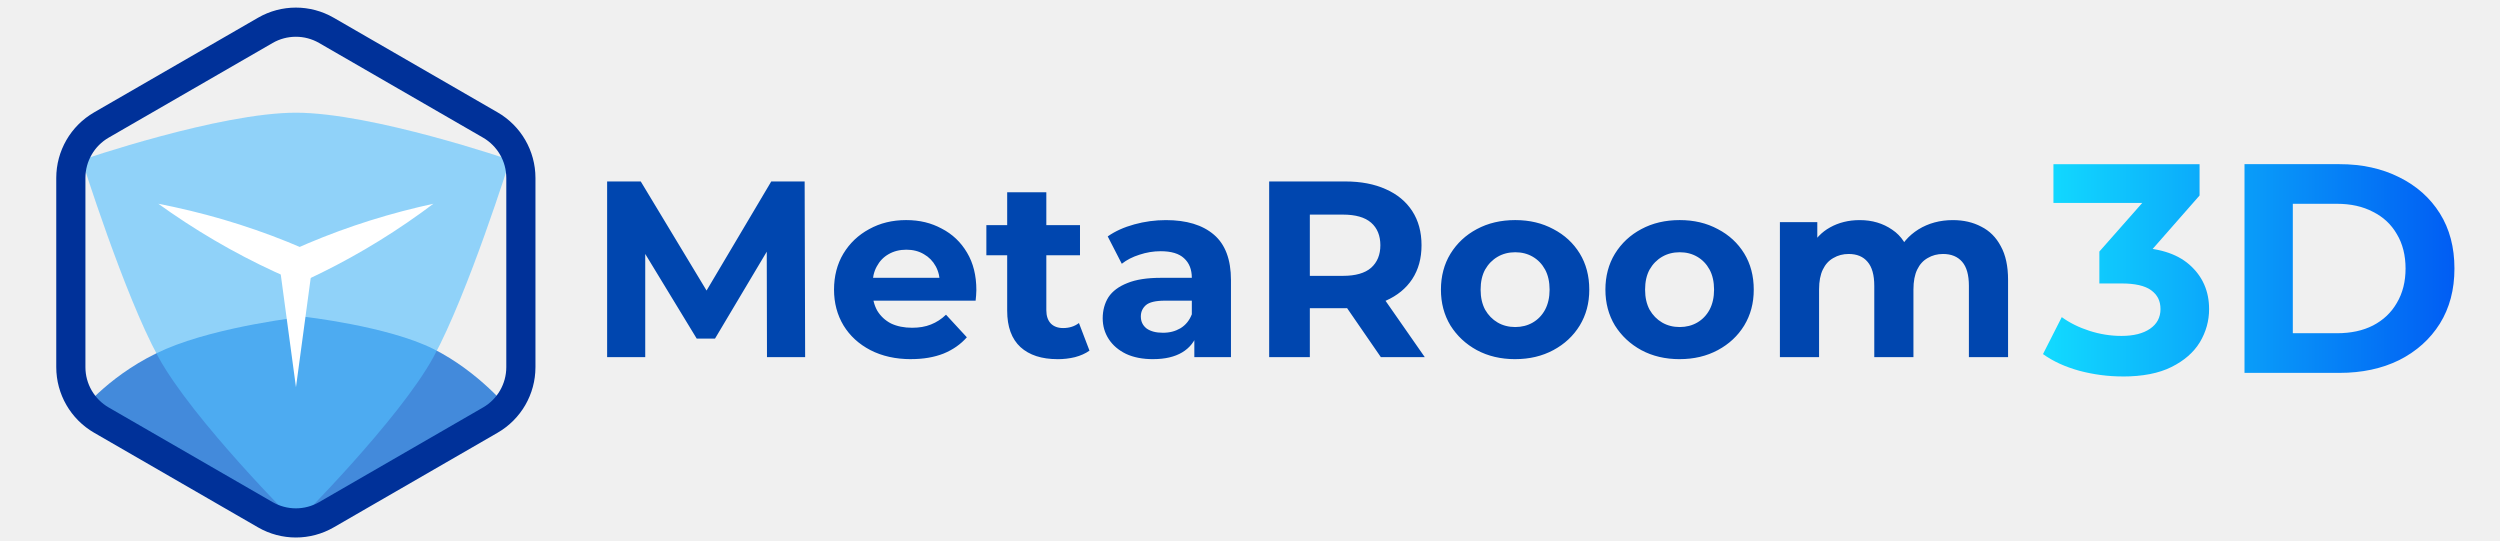
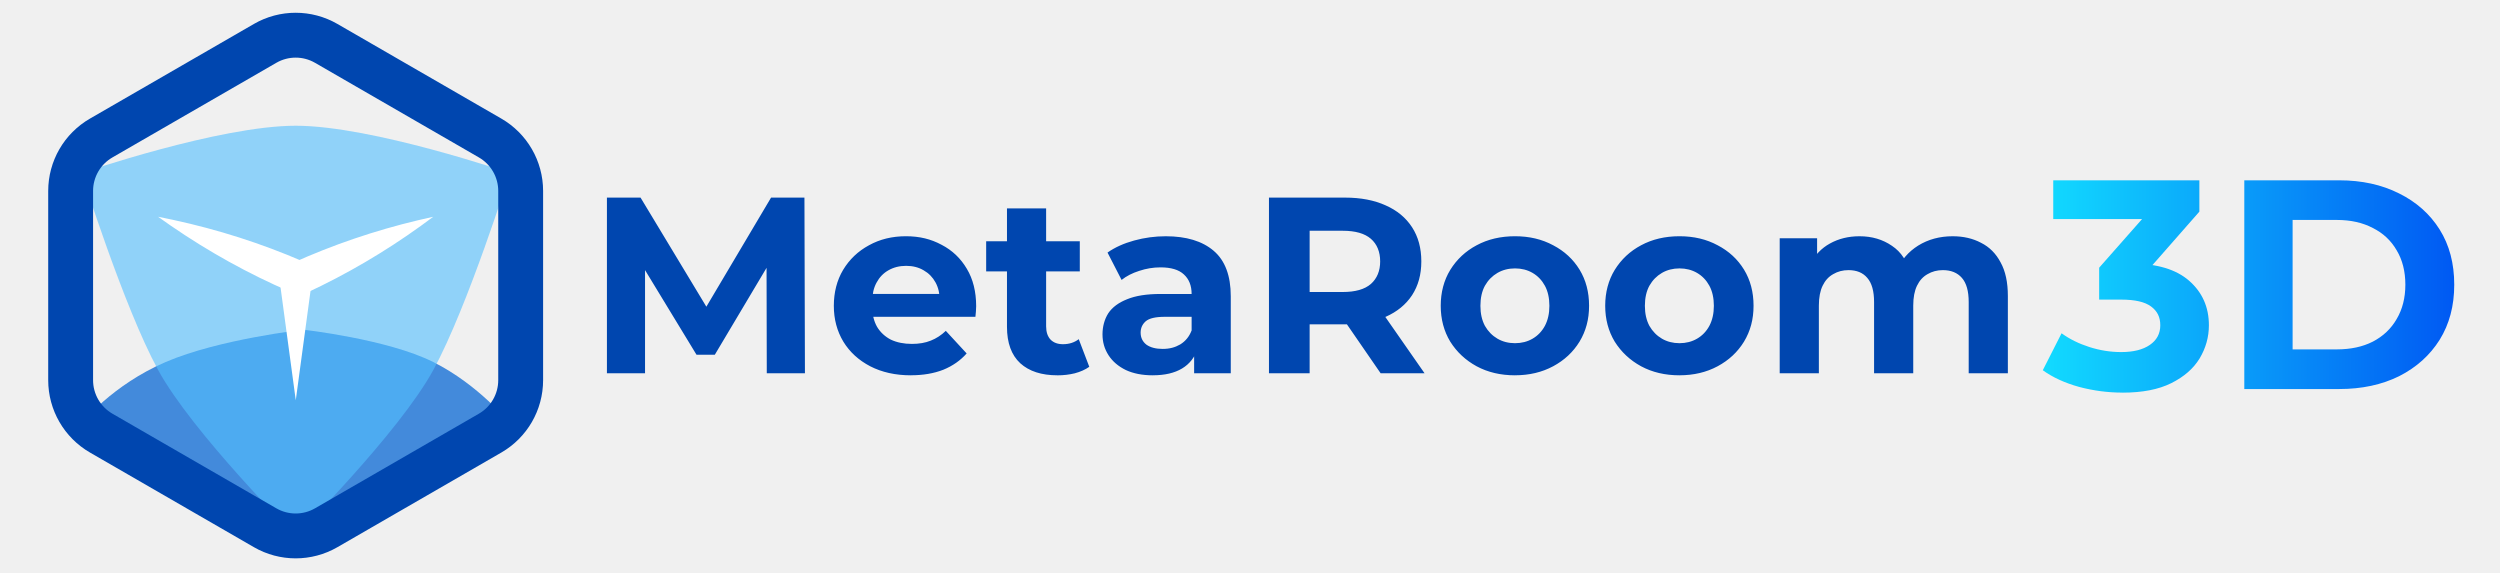
- <svg xmlns="http://www.w3.org/2000/svg" id="Layer_1" version="1.1" viewBox="0 0 1114.47 241">
+ <svg xmlns="http://www.w3.org/2000/svg" id="Layer_1" version="1.1" viewBox="0 0 1114.47 255">
  <defs>
    <style>
      .st0 {
        fill: #0046af;
      }

      .st1 {
        fill: #fff;
      }

      .st2 {
-         fill: none;
-         stroke: #003199;
-         stroke-width: 13px;
+         fill: #54c0ff;
+         fill-opacity: .61;
      }

      .st3 {
        fill: #0063d3;
        fill-opacity: .72;
      }

      .st4 {
-         fill: #54c0ff;
-         fill-opacity: .61;
+         fill: none;
+         stroke: #0046af;
+         stroke-miterlimit: 10;
+         stroke-width: 20px;
      }

      .st5 {
        fill: url(#linear-gradient);
      }
    </style>
-     <linearGradient id="linear-gradient" x1="1099.69" y1="121.5" x2="910.87" y2="121.5" gradientTransform="translate(0 242) scale(1 -1)" gradientUnits="userSpaceOnUse">
-       <stop offset="0" stop-color="#0059f3" />
-       <stop offset="1" stop-color="#12dbff" />
+     <linearGradient id="linear-gradient" x1="910.65" y1="127.71" x2="1094.07" y2="127.71" gradientUnits="userSpaceOnUse">
+       <stop offset="0" stop-color="#12dbff" />
+       <stop offset="1" stop-color="#0059f3" />
    </linearGradient>
  </defs>
-   <path class="st3" d="M73.97,155.56c23.85-10.22,61.32-14.4,61.32-14.4,0,0,37.47,4.18,57.91,14.4,20.44,10.22,34.07,27.25,34.07,27.25l-91.98,51.09-98.79-51.09s13.63-17.03,37.47-27.25Z" />
-   <path class="st4" d="M131.92,50.24c34.08,0,95.43,21.07,95.43,21.07,0,0-18.75,59.71-34.08,87.81-15.32,28.06-61.22,73.85-61.35,73.98-.09-.09-46.03-45.91-61.35-73.98-15.34-28.1-34.08-87.81-34.08-87.81,0,0,61.35-21.07,95.43-21.07Z" />
-   <path class="st2" d="M118.27,13.54c8.43-4.87,18.82-4.87,27.25,0l73.05,42.18c8.43,4.87,13.63,13.86,13.63,23.6v84.36c0,9.74-5.19,18.73-13.63,23.6l-73.05,42.18c-8.43,4.87-18.82,4.87-27.25,0l-73.06-42.18c-8.43-4.87-13.63-13.87-13.63-23.6v-84.36c0-9.74,5.19-18.73,13.63-23.6L118.27,13.54Z" />
-   <path class="st1" d="M70.57,90.83c1.86,1.34,3.73,2.65,5.61,3.94,16.91,11.63,34.6,21.44,53.08,29.42.49.21.98.42,1.47.63l2.96,1.3,3.01-1.36c17.78-8.25,34.78-18.2,50.99-29.87,1.85-1.33,3.69-2.69,5.52-4.06h0c-2.24.49-4.47.99-6.68,1.52-19.43,4.64-38.08,10.99-55.94,19.05l5.97-.06c-.49-.21-.98-.43-1.47-.64-18.48-7.99-37.75-14.15-57.8-18.49-2.23-.48-4.47-.94-6.71-1.38Z" />
-   <path class="st1" d="M139.28,118.09h-14.7c.12.91.25,1.82.37,2.73,2.2,16.35,4.41,32.7,6.62,49.06.12.91.25,1.82.37,2.73h0c.12-.91.24-1.82.37-2.73,2.21-16.35,4.41-32.7,6.62-49.06.12-.91.25-1.82.37-2.73Z" />
-   <path class="st0" d="M270.65,159.21v-78.32h14.99l33.34,55.27h-7.94l32.78-55.27h14.88l.22,78.32h-17.01l-.11-52.25h3.13l-26.18,43.97h-8.17l-26.74-43.97h3.8v52.25h-17.01ZM406.15,160.11c-6.86,0-12.9-1.34-18.13-4.03-5.15-2.69-9.14-6.34-11.97-10.97-2.83-4.7-4.25-10.03-4.25-16s1.38-11.38,4.14-16c2.83-4.7,6.68-8.35,11.53-10.97,4.85-2.69,10.33-4.03,16.45-4.03s11.19,1.27,15.89,3.8c4.77,2.46,8.54,6.04,11.3,10.74,2.76,4.62,4.14,10.18,4.14,16.67,0,.67-.04,1.46-.11,2.35-.07.82-.15,1.6-.22,2.35h-48.9v-10.18h39.72l-6.71,3.02c0-3.13-.63-5.86-1.9-8.17-1.27-2.31-3.02-4.1-5.26-5.37-2.24-1.34-4.85-2.01-7.83-2.01s-5.63.67-7.94,2.01c-2.24,1.27-3.99,3.1-5.26,5.48-1.27,2.31-1.9,5.07-1.9,8.28v2.69c0,3.28.71,6.19,2.13,8.73,1.49,2.46,3.54,4.36,6.15,5.71,2.69,1.27,5.82,1.9,9.4,1.9,3.21,0,6-.49,8.39-1.46,2.46-.97,4.7-2.42,6.71-4.36l9.29,10.07c-2.76,3.13-6.23,5.56-10.41,7.27-4.18,1.64-8.99,2.46-14.43,2.46ZM471.48,160.11c-7.09,0-12.61-1.79-16.56-5.37-3.95-3.65-5.93-9.06-5.93-16.22v-52.81h17.45v52.59c0,2.54.67,4.51,2.01,5.93,1.34,1.34,3.17,2.01,5.48,2.01,2.76,0,5.11-.75,7.05-2.24l4.7,12.31c-1.79,1.27-3.95,2.24-6.49,2.91-2.46.6-5.03.9-7.72.9ZM439.71,113.79v-13.43h41.74v13.43h-41.74ZM532.42,159.21v-11.75l-1.12-2.57v-21.04c0-3.73-1.16-6.64-3.47-8.73-2.24-2.09-5.71-3.13-10.41-3.13-3.21,0-6.38.52-9.51,1.57-3.06.97-5.67,2.31-7.83,4.03l-6.27-12.2c3.28-2.31,7.24-4.1,11.86-5.37,4.62-1.27,9.32-1.9,14.1-1.9,9.18,0,16.3,2.16,21.37,6.49,5.07,4.33,7.61,11.08,7.61,20.25v34.35h-16.34ZM514.06,160.11c-4.7,0-8.73-.78-12.08-2.35-3.36-1.64-5.93-3.84-7.72-6.6s-2.69-5.86-2.69-9.29.86-6.71,2.57-9.4c1.79-2.69,4.59-4.77,8.39-6.27,3.8-1.57,8.76-2.35,14.88-2.35h16v10.18h-14.1c-4.1,0-6.94.67-8.5,2.01-1.49,1.34-2.24,3.02-2.24,5.03,0,2.24.86,4.03,2.57,5.37,1.79,1.27,4.21,1.9,7.27,1.9s5.52-.67,7.83-2.01c2.31-1.42,3.99-3.47,5.03-6.15l2.69,8.06c-1.27,3.88-3.58,6.83-6.94,8.84-3.36,2.01-7.68,3.02-12.98,3.02ZM565.78,159.21v-78.32h33.9c7.01,0,13.05,1.16,18.13,3.47,5.07,2.24,8.99,5.48,11.75,9.73,2.76,4.25,4.14,9.32,4.14,15.22s-1.38,10.85-4.14,15.1c-2.76,4.18-6.68,7.38-11.75,9.62-5.07,2.24-11.11,3.36-18.13,3.36h-23.83l8.06-7.94v29.76h-18.13ZM615.57,159.21l-19.58-28.42h19.36l19.8,28.42h-19.58ZM583.91,131.47l-8.06-8.5h22.83c5.59,0,9.77-1.19,12.53-3.58,2.76-2.46,4.14-5.82,4.14-10.07s-1.38-7.68-4.14-10.07c-2.76-2.39-6.94-3.58-12.53-3.58h-22.83l8.06-8.62v44.42ZM675.47,160.11c-6.41,0-12.12-1.34-17.12-4.03-4.92-2.69-8.84-6.34-11.75-10.97-2.84-4.7-4.25-10.03-4.25-16s1.42-11.38,4.25-16c2.91-4.7,6.82-8.35,11.75-10.97,5-2.69,10.7-4.03,17.12-4.03s12.01,1.34,17.01,4.03c5,2.61,8.91,6.23,11.75,10.85,2.83,4.63,4.25,10,4.25,16.11s-1.42,11.3-4.25,16c-2.84,4.63-6.75,8.28-11.75,10.97s-10.67,4.03-17.01,4.03ZM675.47,145.79c2.91,0,5.52-.67,7.83-2.01,2.31-1.34,4.14-3.24,5.48-5.71,1.34-2.54,2.01-5.52,2.01-8.95s-.67-6.49-2.01-8.95c-1.34-2.46-3.17-4.36-5.48-5.71s-4.92-2.01-7.83-2.01-5.52.67-7.83,2.01c-2.31,1.34-4.18,3.24-5.59,5.71-1.34,2.46-2.01,5.44-2.01,8.95s.67,6.41,2.01,8.95c1.42,2.46,3.28,4.36,5.59,5.71,2.31,1.34,4.92,2.01,7.83,2.01ZM748.79,160.11c-6.41,0-12.12-1.34-17.12-4.03-4.92-2.69-8.84-6.34-11.75-10.97-2.84-4.7-4.25-10.03-4.25-16s1.42-11.38,4.25-16c2.91-4.7,6.82-8.35,11.75-10.97,5-2.69,10.7-4.03,17.12-4.03s12.01,1.34,17.01,4.03c5,2.61,8.91,6.23,11.75,10.85,2.83,4.63,4.25,10,4.25,16.11s-1.42,11.3-4.25,16c-2.84,4.63-6.75,8.28-11.75,10.97s-10.67,4.03-17.01,4.03ZM748.79,145.79c2.91,0,5.52-.67,7.83-2.01,2.31-1.34,4.14-3.24,5.48-5.71,1.34-2.54,2.01-5.52,2.01-8.95s-.67-6.49-2.01-8.95c-1.34-2.46-3.17-4.36-5.48-5.71s-4.92-2.01-7.83-2.01-5.52.67-7.83,2.01c-2.31,1.34-4.18,3.24-5.59,5.71-1.34,2.46-2.01,5.44-2.01,8.95s.67,6.41,2.01,8.95c1.42,2.46,3.28,4.36,5.59,5.71,2.31,1.34,4.92,2.01,7.83,2.01ZM870.56,98.12c4.77,0,8.99.97,12.64,2.91,3.73,1.86,6.64,4.77,8.73,8.73,2.16,3.88,3.24,8.88,3.24,14.99v34.46h-17.46v-31.78c0-4.85-1-8.43-3.02-10.74-2.01-2.31-4.85-3.47-8.5-3.47-2.54,0-4.81.6-6.82,1.79-2.01,1.12-3.58,2.83-4.7,5.15-1.12,2.31-1.68,5.26-1.68,8.84v30.21h-17.46v-31.78c0-4.85-1-8.43-3.02-10.74-1.94-2.31-4.73-3.47-8.39-3.47-2.54,0-4.81.6-6.82,1.79-2.02,1.12-3.58,2.83-4.7,5.15-1.12,2.31-1.68,5.26-1.68,8.84v30.21h-17.46v-60.2h16.67v16.45l-3.13-4.81c2.09-4.1,5.04-7.2,8.84-9.29,3.88-2.16,8.28-3.24,13.2-3.24,5.52,0,10.33,1.42,14.44,4.25,4.17,2.76,6.93,7.01,8.27,12.76l-6.15-1.68c2.01-4.7,5.22-8.43,9.62-11.19,4.48-2.76,9.59-4.14,15.33-4.14Z" />
-   <path class="st5" d="M946.23,167.82c-6.46,0-12.89-.84-19.27-2.53-6.39-1.77-11.79-4.25-16.22-7.44l8.37-16.48c3.54,2.57,7.66,4.61,12.36,6.12,4.7,1.51,9.43,2.26,14.23,2.26,5.41,0,9.66-1.06,12.76-3.19,3.11-2.13,4.66-5.05,4.66-8.77s-1.38-6.34-4.12-8.37c-2.75-2.04-7.18-3.06-13.29-3.06h-9.84v-14.22l25.92-29.38,2.39,7.71h-48.78v-17.28h65.14v13.96l-25.79,29.38-10.9-6.25h6.25c11.43,0,20.07,2.57,25.92,7.71,5.84,5.14,8.77,11.74,8.77,19.81,0,5.23-1.37,10.15-4.12,14.76-2.75,4.52-6.95,8.2-12.63,11.03-5.67,2.84-12.94,4.25-21.8,4.25ZM1000.57,166.23v-93.05h42.28c10.1,0,19,1.95,26.72,5.85,7.71,3.81,13.74,9.17,18.08,16.08,4.34,6.91,6.51,15.11,6.51,24.59s-2.17,17.59-6.51,24.59c-4.35,6.91-10.37,12.32-18.08,16.22-7.71,3.81-16.61,5.72-26.72,5.72h-42.28ZM1022.11,148.55h19.67c6.21,0,11.57-1.15,16.09-3.46,4.61-2.39,8.15-5.76,10.64-10.1,2.57-4.34,3.86-9.44,3.86-15.29s-1.29-11.03-3.86-15.29c-2.49-4.34-6.03-7.67-10.64-9.97-4.52-2.39-9.88-3.59-16.09-3.59h-19.67v57.69Z" />
+   <path class="st3" d="M73.88,161.37c23.85-10.22,61.32-14.4,61.32-14.4,0,0,37.47,4.18,57.91,14.4s34.07,27.25,34.07,27.25l-91.98,51.09-98.79-51.09s13.63-17.03,37.47-27.25Z" />
+   <path class="st2" d="M131.83,56.05c34.08,0,95.43,21.07,95.43,21.07,0,0-18.75,59.71-34.08,87.81-15.32,28.06-61.22,73.85-61.35,73.98-.09-.09-46.03-45.91-61.35-73.98-15.34-28.1-34.08-87.81-34.08-87.81,0,0,61.35-21.07,95.43-21.07h0Z" />
+   <path class="st4" d="M118.18,19.34c8.43-4.87,18.82-4.87,27.25,0l73.05,42.18c8.43,4.87,13.63,13.86,13.63,23.6v84.36c0,9.74-5.19,18.73-13.63,23.6l-73.05,42.18c-8.43,4.87-18.82,4.87-27.25,0l-73.06-42.18c-8.43-4.87-13.63-13.87-13.63-23.6v-84.36c0-9.74,5.19-18.73,13.63-23.6L118.18,19.34Z" />
+   <path class="st1" d="M70.48,96.64c1.86,1.34,3.73,2.65,5.61,3.94,16.91,11.63,34.6,21.44,53.08,29.42.49.21.98.42,1.47.63l2.96,1.3,3.01-1.36c17.78-8.25,34.78-18.2,50.99-29.87,1.85-1.33,3.69-2.69,5.52-4.06h0c-2.24.49-4.47.99-6.68,1.52-19.43,4.64-38.08,10.99-55.94,19.05l5.97-.06c-.49-.21-.98-.43-1.47-.64-18.48-7.99-37.75-14.15-57.8-18.49-2.23-.48-4.47-.94-6.71-1.38h-.01Z" />
+   <path class="st1" d="M139.19,123.9h-14.7c.12.91.25,1.82.37,2.73,2.2,16.35,4.41,32.7,6.62,49.06.12.91.25,1.82.37,2.73h0c.12-.91.24-1.82.37-2.73,2.21-16.35,4.41-32.7,6.62-49.06.12-.91.25-1.82.37-2.73h-.02,0Z" />
+   <path class="st0" d="M270.56,166.41v-78.32h14.99l33.34,55.27h-7.94l32.78-55.27h14.88l.22,78.32h-17.01l-.11-52.25h3.13l-26.18,43.97h-8.17l-26.74-43.97h3.8v52.25h-17.01.02ZM406.06,167.31c-6.86,0-12.9-1.34-18.13-4.03-5.15-2.69-9.14-6.34-11.97-10.97-2.83-4.7-4.25-10.03-4.25-16s1.38-11.38,4.14-16c2.83-4.7,6.68-8.35,11.53-10.97,4.85-2.69,10.33-4.03,16.45-4.03s11.19,1.27,15.89,3.8c4.77,2.46,8.54,6.04,11.3,10.74,2.76,4.62,4.14,10.18,4.14,16.67,0,.67-.04,1.46-.11,2.35-.07.82-.15,1.6-.22,2.35h-48.9v-10.18h39.72l-6.71,3.02c0-3.13-.63-5.86-1.9-8.17s-3.02-4.1-5.26-5.37c-2.24-1.34-4.85-2.01-7.83-2.01s-5.63.67-7.94,2.01c-2.24,1.27-3.99,3.1-5.26,5.48-1.27,2.31-1.9,5.07-1.9,8.28v2.69c0,3.28.71,6.19,2.13,8.73,1.49,2.46,3.54,4.36,6.15,5.71,2.69,1.27,5.82,1.9,9.4,1.9,3.21,0,6-.49,8.39-1.46,2.46-.97,4.7-2.42,6.71-4.36l9.29,10.07c-2.76,3.13-6.23,5.56-10.41,7.27-4.18,1.64-8.99,2.46-14.43,2.46l-.02.02h0ZM471.39,167.31c-7.09,0-12.61-1.79-16.56-5.37-3.95-3.65-5.93-9.06-5.93-16.22v-52.81h17.45v52.59c0,2.54.67,4.51,2.01,5.93,1.34,1.34,3.17,2.01,5.48,2.01,2.76,0,5.11-.75,7.05-2.24l4.7,12.31c-1.79,1.27-3.95,2.24-6.49,2.91-2.46.6-5.03.9-7.72.9h0ZM439.62,120.99v-13.43h41.74v13.43h-41.74ZM532.33,166.41v-11.75l-1.12-2.57v-21.04c0-3.73-1.16-6.64-3.47-8.73-2.24-2.09-5.71-3.13-10.41-3.13-3.21,0-6.38.52-9.51,1.57-3.06.97-5.67,2.31-7.83,4.03l-6.27-12.2c3.28-2.31,7.24-4.1,11.86-5.37,4.62-1.27,9.32-1.9,14.1-1.9,9.18,0,16.3,2.16,21.37,6.49,5.07,4.33,7.61,11.08,7.61,20.25v34.35h-16.34.01ZM513.97,167.31c-4.7,0-8.73-.78-12.08-2.35-3.36-1.64-5.93-3.84-7.72-6.6s-2.69-5.86-2.69-9.29.86-6.71,2.57-9.4c1.79-2.69,4.59-4.77,8.39-6.27,3.8-1.57,8.76-2.35,14.88-2.35h16v10.18h-14.1c-4.1,0-6.94.67-8.5,2.01-1.49,1.34-2.24,3.02-2.24,5.03,0,2.24.86,4.03,2.57,5.37,1.79,1.27,4.21,1.9,7.27,1.9s5.52-.67,7.83-2.01c2.31-1.42,3.99-3.47,5.03-6.15l2.69,8.06c-1.27,3.88-3.58,6.83-6.94,8.84s-7.68,3.02-12.98,3.02h.02,0ZM565.69,166.41v-78.32h33.9c7.01,0,13.05,1.16,18.13,3.47,5.07,2.24,8.99,5.48,11.75,9.73s4.14,9.32,4.14,15.22-1.38,10.85-4.14,15.1c-2.76,4.18-6.68,7.38-11.75,9.62s-11.11,3.36-18.13,3.36h-23.83l8.06-7.94v29.76h-18.13ZM615.48,166.41l-19.58-28.42h19.36l19.8,28.42h-19.58,0ZM583.82,138.67l-8.06-8.5h22.83c5.59,0,9.77-1.19,12.53-3.58,2.76-2.46,4.14-5.82,4.14-10.07s-1.38-7.68-4.14-10.07-6.94-3.58-12.53-3.58h-22.83l8.06-8.62v44.42ZM675.38,167.31c-6.41,0-12.12-1.34-17.12-4.03-4.92-2.69-8.84-6.34-11.75-10.97-2.84-4.7-4.25-10.03-4.25-16s1.42-11.38,4.25-16c2.91-4.7,6.82-8.35,11.75-10.97,5-2.69,10.7-4.03,17.12-4.03s12.01,1.34,17.01,4.03c5,2.61,8.91,6.23,11.75,10.85,2.83,4.63,4.25,10,4.25,16.11s-1.42,11.3-4.25,16c-2.84,4.63-6.75,8.28-11.75,10.97s-10.67,4.03-17.01,4.03h0ZM675.38,152.99c2.91,0,5.52-.67,7.83-2.01s4.14-3.24,5.48-5.71c1.34-2.54,2.01-5.52,2.01-8.95s-.67-6.49-2.01-8.95-3.17-4.36-5.48-5.71c-2.31-1.34-4.92-2.01-7.83-2.01s-5.52.67-7.83,2.01c-2.31,1.34-4.18,3.24-5.59,5.71-1.34,2.46-2.01,5.44-2.01,8.95s.67,6.41,2.01,8.95c1.42,2.46,3.28,4.36,5.59,5.71,2.31,1.34,4.92,2.01,7.83,2.01ZM748.7,167.31c-6.41,0-12.12-1.34-17.12-4.03-4.92-2.69-8.84-6.34-11.75-10.97-2.84-4.7-4.25-10.03-4.25-16s1.42-11.38,4.25-16c2.91-4.7,6.82-8.35,11.75-10.97,5-2.69,10.7-4.03,17.12-4.03s12.01,1.34,17.01,4.03c5,2.61,8.91,6.23,11.75,10.85,2.83,4.63,4.25,10,4.25,16.11s-1.42,11.3-4.25,16c-2.84,4.63-6.75,8.28-11.75,10.97s-10.67,4.03-17.01,4.03h0ZM748.7,152.99c2.91,0,5.52-.67,7.83-2.01s4.14-3.24,5.48-5.71c1.34-2.54,2.01-5.52,2.01-8.95s-.67-6.49-2.01-8.95-3.17-4.36-5.48-5.71c-2.31-1.34-4.92-2.01-7.83-2.01s-5.52.67-7.83,2.01c-2.31,1.34-4.18,3.24-5.59,5.71-1.34,2.46-2.01,5.44-2.01,8.95s.67,6.41,2.01,8.95c1.42,2.46,3.28,4.36,5.59,5.71,2.31,1.34,4.92,2.01,7.83,2.01ZM870.47,105.32c4.77,0,8.99.97,12.64,2.91,3.73,1.86,6.64,4.77,8.73,8.73,2.16,3.88,3.24,8.88,3.24,14.99v34.46h-17.46v-31.78c0-4.85-1-8.43-3.02-10.74-2.01-2.31-4.85-3.47-8.5-3.47-2.54,0-4.81.6-6.82,1.79-2.01,1.12-3.58,2.83-4.7,5.15-1.12,2.31-1.68,5.26-1.68,8.84v30.21h-17.46v-31.78c0-4.85-1-8.43-3.02-10.74-1.94-2.31-4.73-3.47-8.39-3.47-2.54,0-4.81.6-6.82,1.79-2.02,1.12-3.58,2.83-4.7,5.15-1.12,2.31-1.68,5.26-1.68,8.84v30.21h-17.46v-60.2h16.67v16.45l-3.13-4.81c2.09-4.1,5.04-7.2,8.84-9.29,3.88-2.16,8.28-3.24,13.2-3.24,5.52,0,10.33,1.42,14.44,4.25,4.17,2.76,6.93,7.01,8.27,12.76l-6.15-1.68c2.01-4.7,5.22-8.43,9.62-11.19,4.48-2.76,9.59-4.14,15.33-4.14h.01Z" />
+   <path class="st5" d="M946.14,175.02c-6.46,0-12.89-.84-19.27-2.53-6.39-1.77-11.79-4.25-16.22-7.44l8.37-16.48c3.54,2.57,7.66,4.61,12.36,6.12s9.43,2.26,14.23,2.26c5.41,0,9.66-1.06,12.76-3.19,3.11-2.13,4.66-5.05,4.66-8.77s-1.38-6.34-4.12-8.37c-2.75-2.04-7.18-3.06-13.29-3.06h-9.84v-14.22l25.92-29.38,2.39,7.71h-48.78v-17.28h65.14v13.96l-25.79,29.38-10.9-6.25h6.25c11.43,0,20.07,2.57,25.92,7.71,5.84,5.14,8.77,11.74,8.77,19.81,0,5.23-1.37,10.15-4.12,14.76-2.75,4.52-6.95,8.2-12.63,11.03-5.67,2.84-12.94,4.25-21.8,4.25v-.02h0ZM1000.48,173.43v-93.05h42.28c10.1,0,19,1.95,26.72,5.85,7.71,3.81,13.74,9.17,18.08,16.08,4.34,6.91,6.51,15.11,6.51,24.59s-2.17,17.59-6.51,24.59c-4.35,6.91-10.37,12.32-18.08,16.22-7.71,3.81-16.61,5.72-26.72,5.72h-42.28,0ZM1022.02,155.75h19.67c6.21,0,11.57-1.15,16.09-3.46,4.61-2.39,8.15-5.76,10.64-10.1,2.57-4.34,3.86-9.44,3.86-15.29s-1.29-11.03-3.86-15.29c-2.49-4.34-6.03-7.67-10.64-9.97-4.52-2.39-9.88-3.59-16.09-3.59h-19.67v57.69h0Z" />
</svg>
